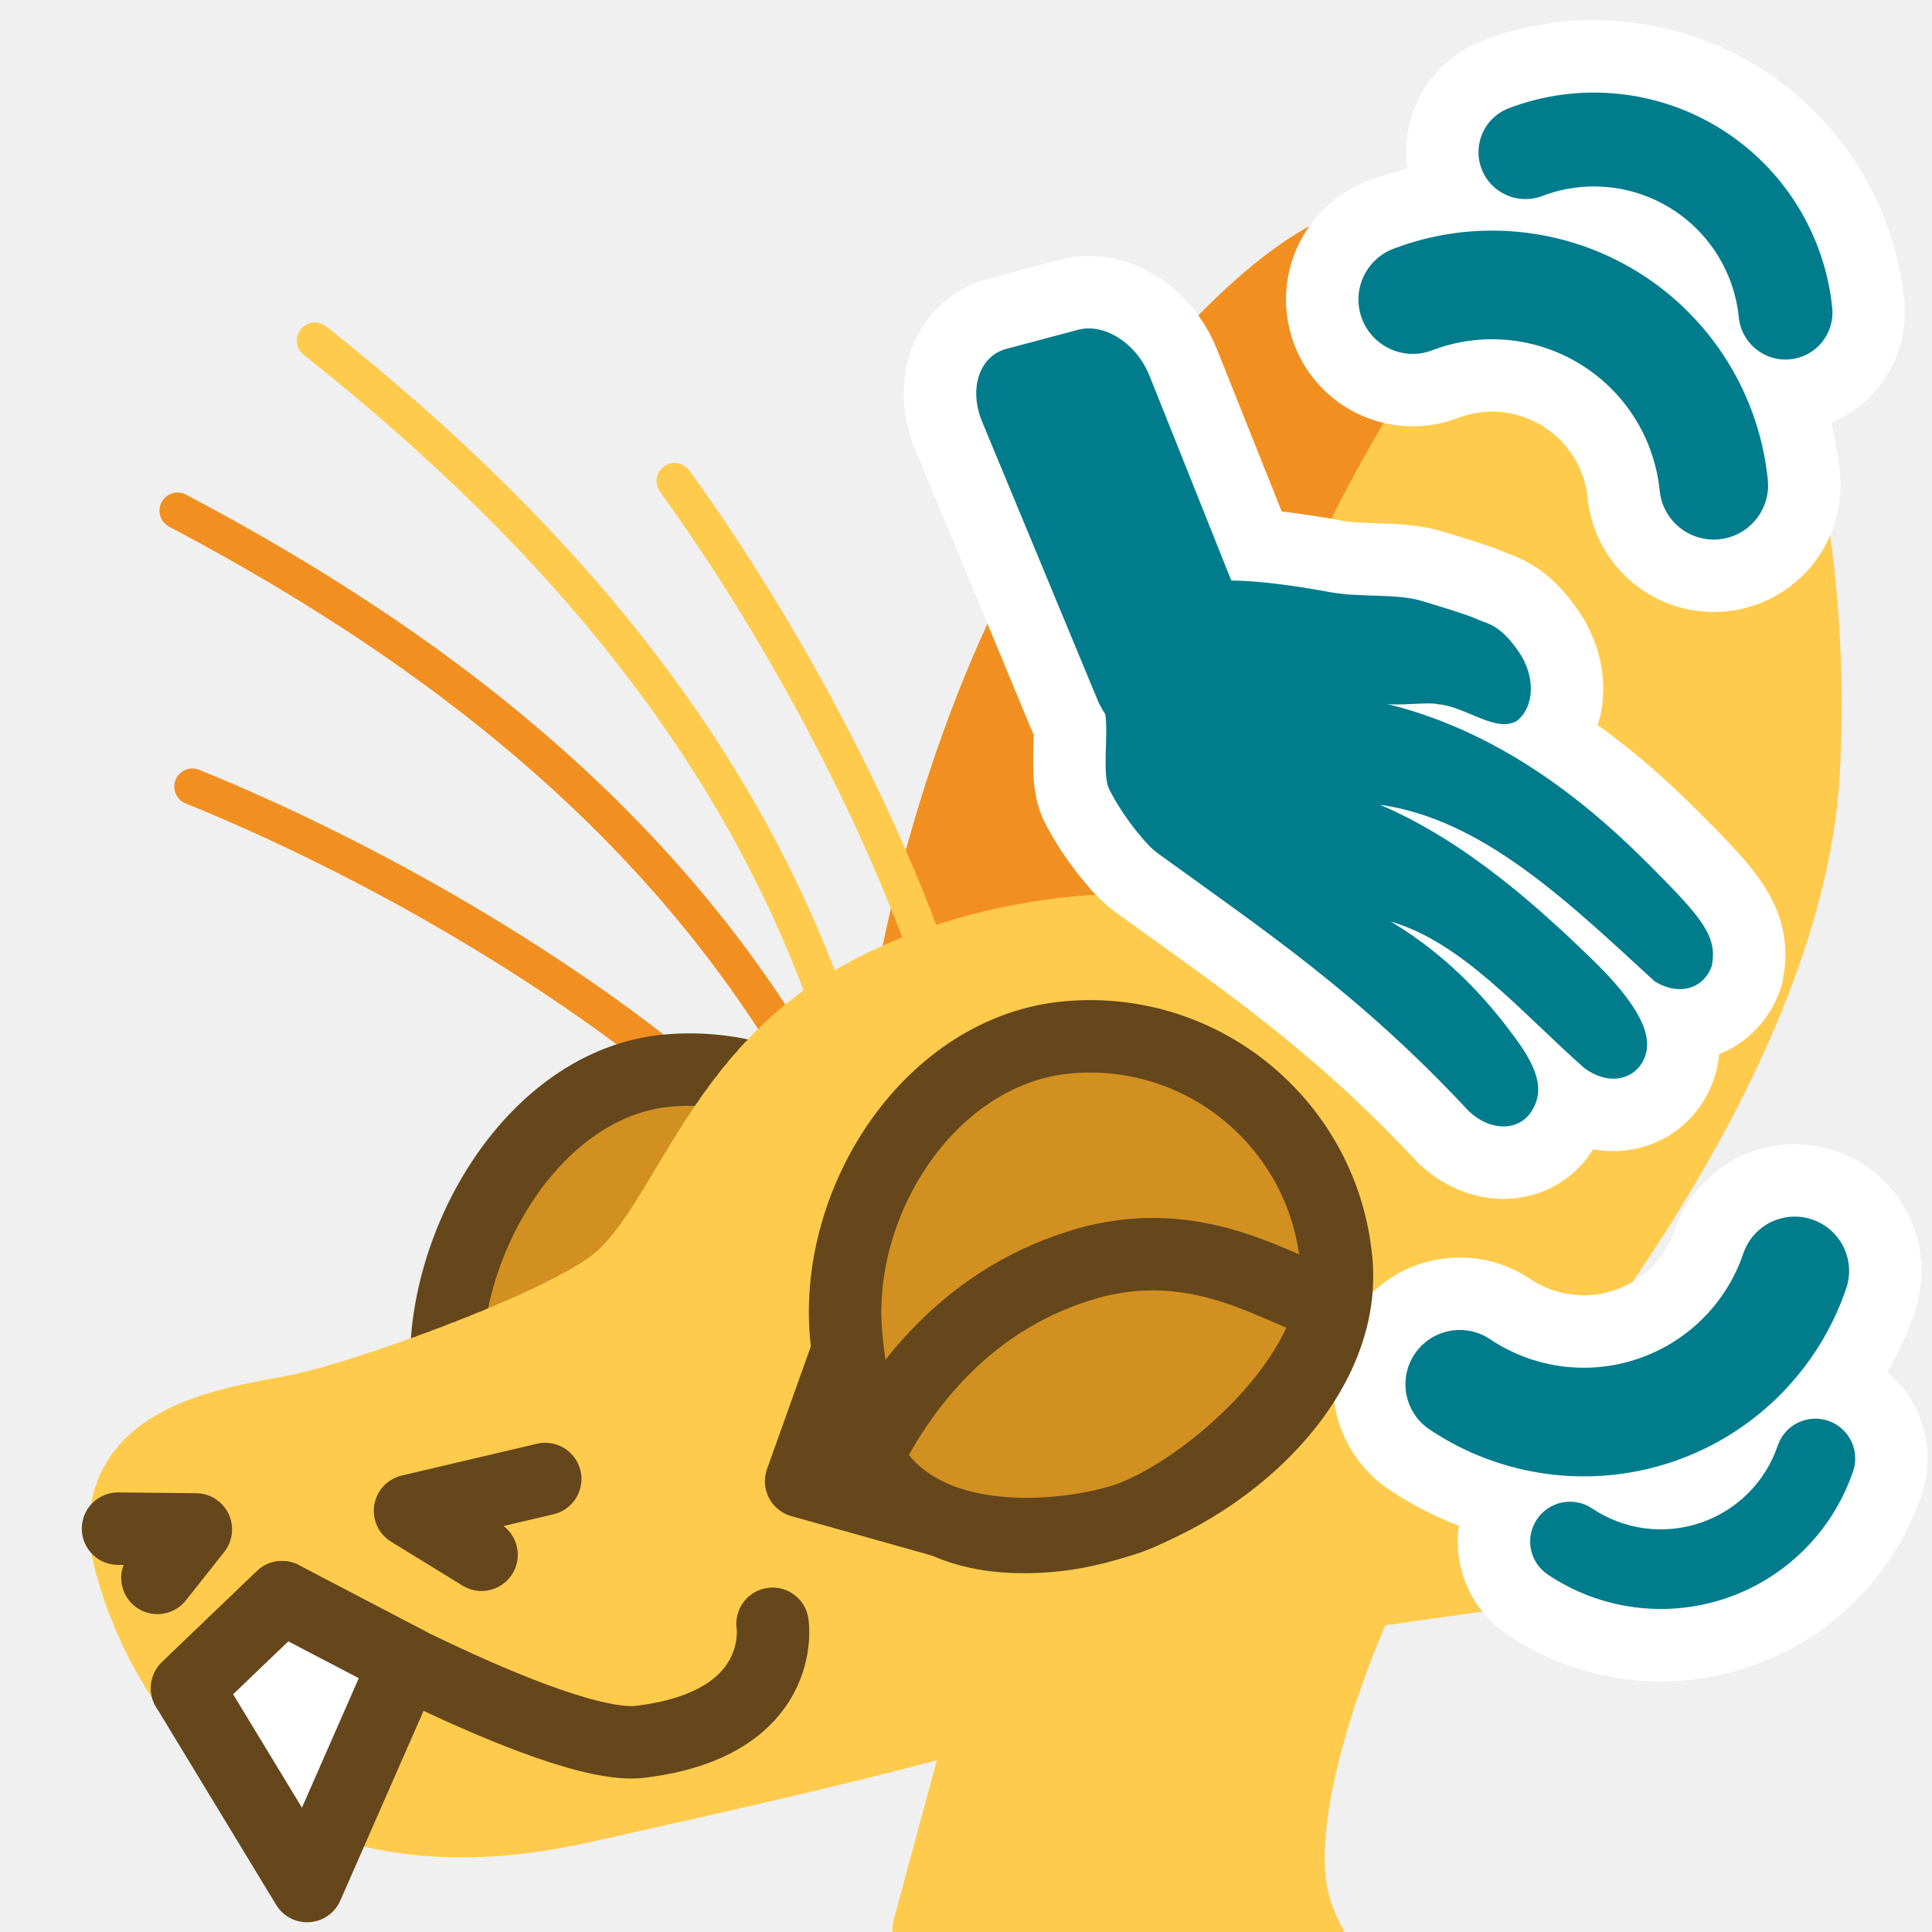
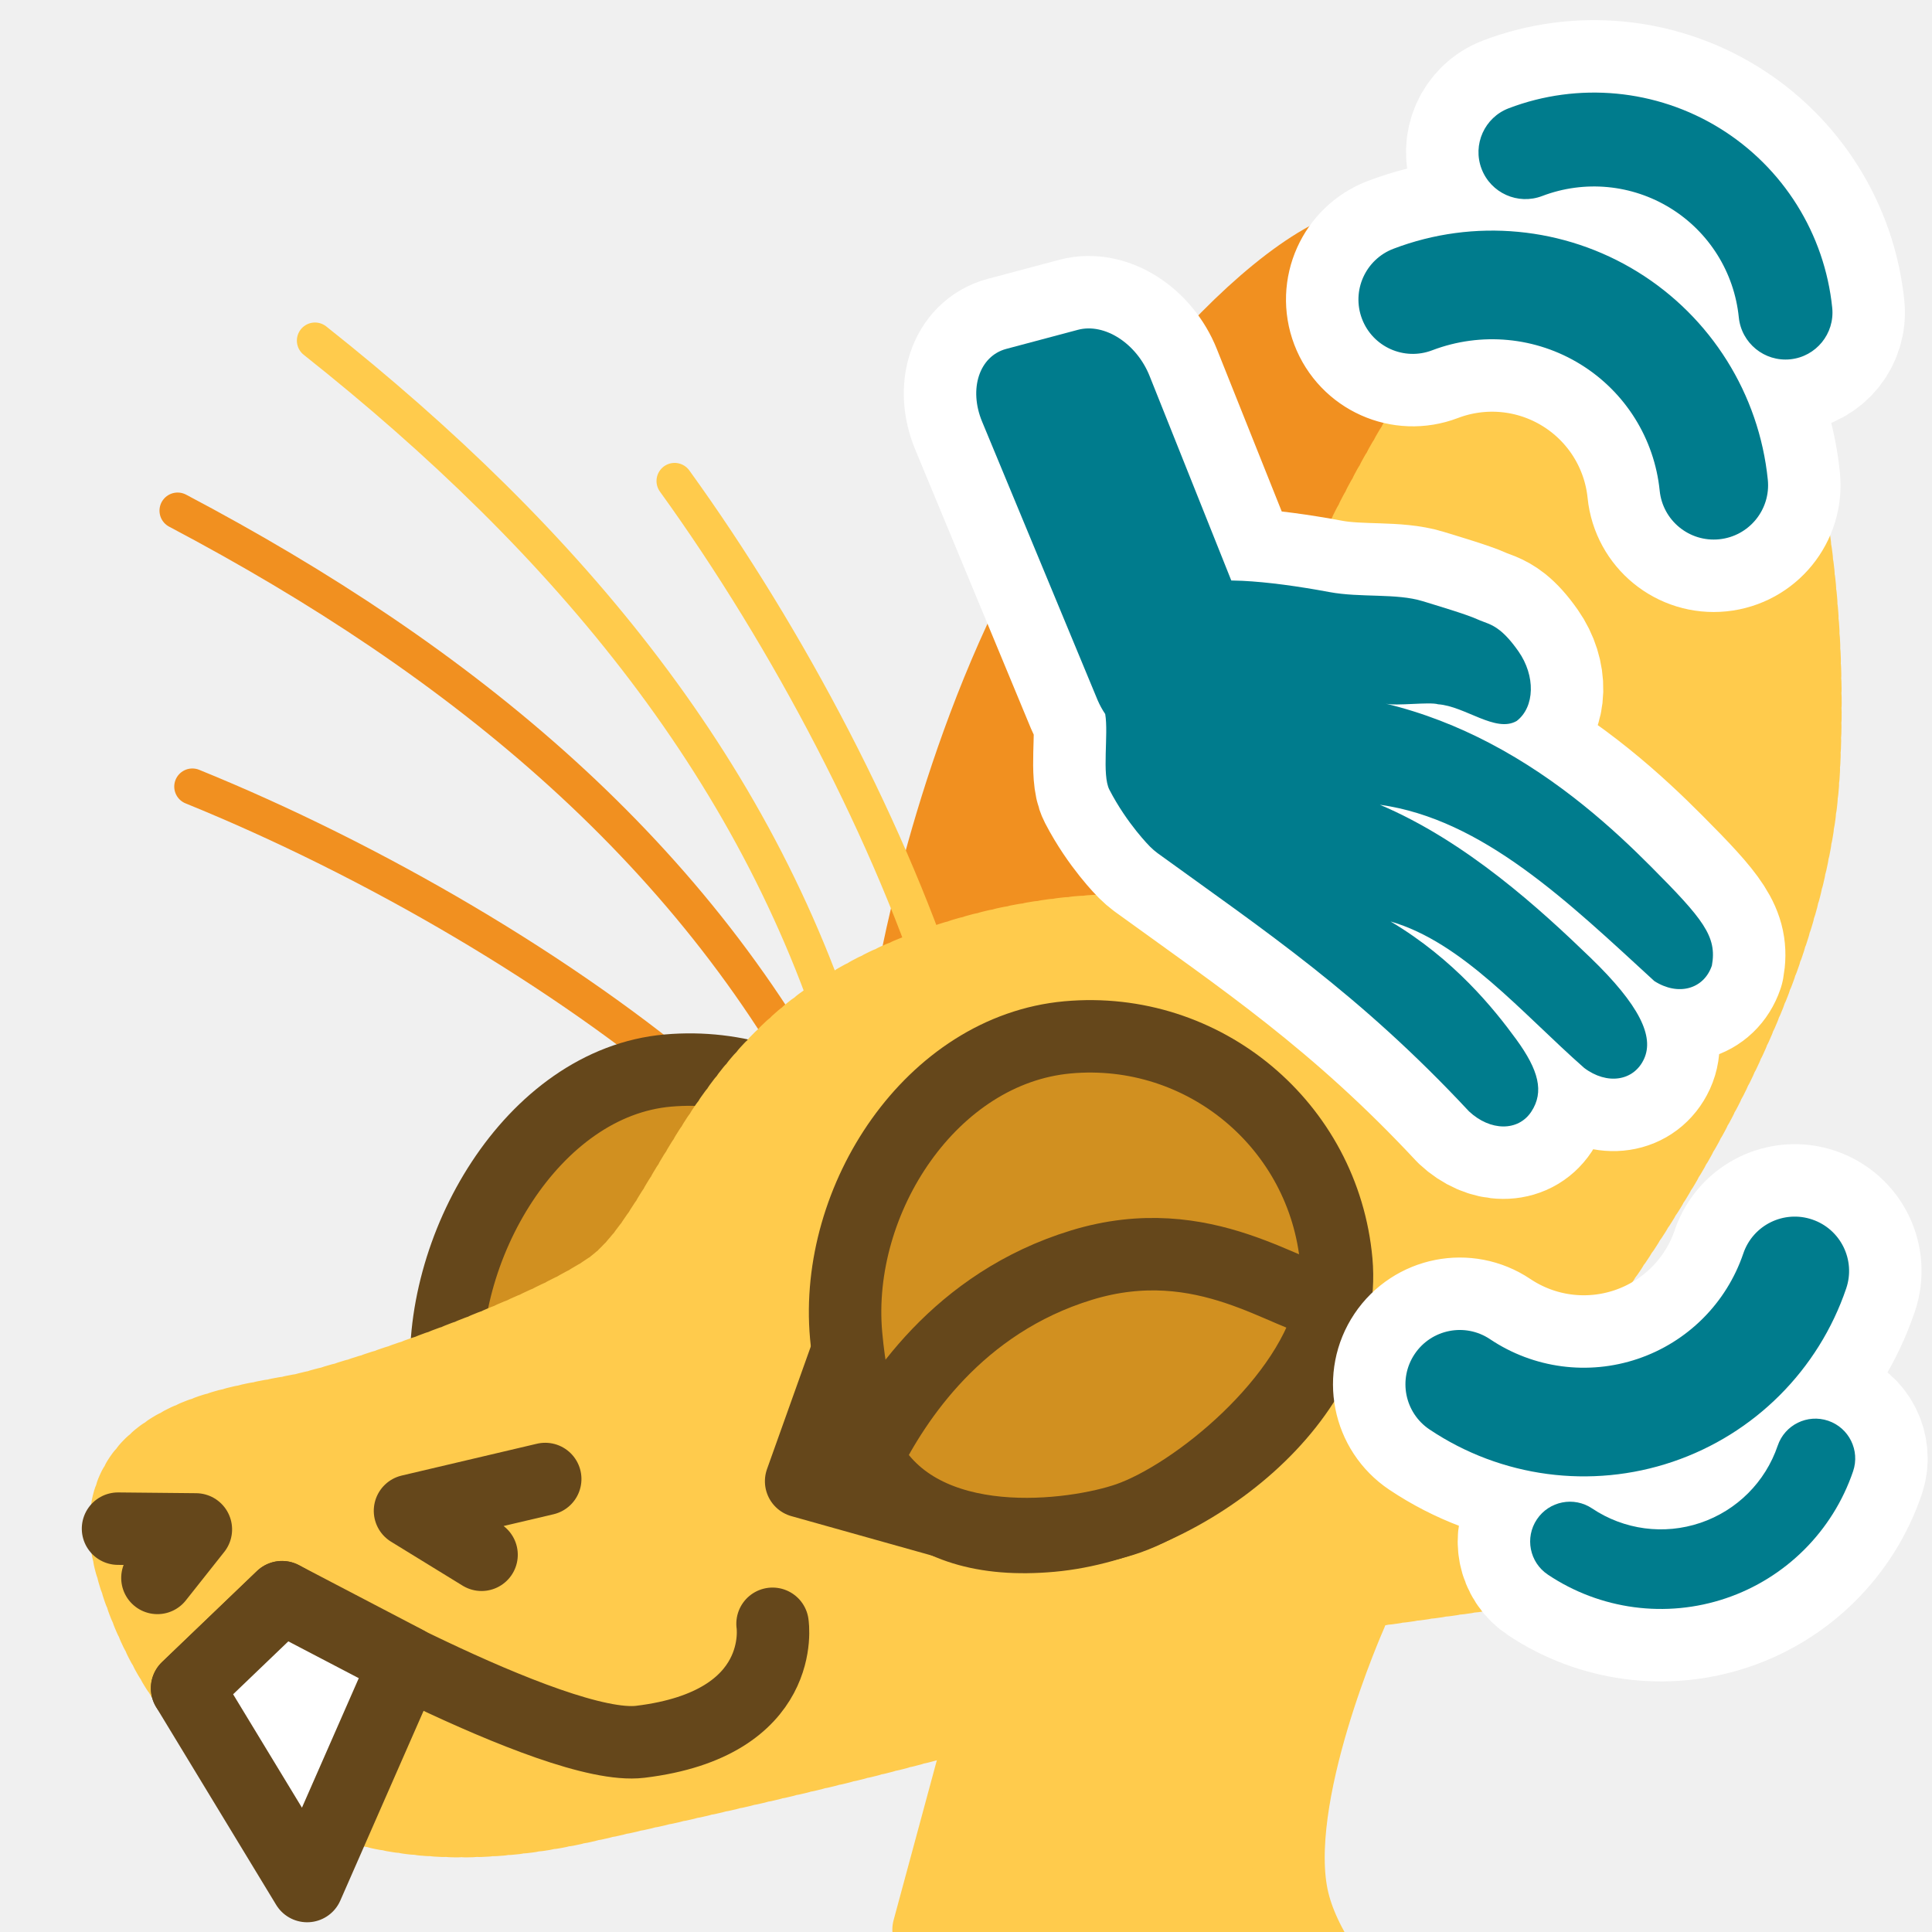
<svg xmlns="http://www.w3.org/2000/svg" version="1.1" id="svg824" width="1706.667" height="1706.667" viewBox="0 0 1706.667 1706.667">
  <defs id="defs828" />
  <g id="layer1" style="display:inline">
    <path style="display:none;fill:#123456;stroke:#123456;stroke-width:64;stroke-linecap:round;stroke-linejoin:round;-inkscape-stroke:none;paint-order:fill markers stroke;stop-color:#000000" d="m 1298.031,865.098 c 70.798,131.454 185.382,239.025 198.706,401.828 -29.438,-19.135 -55.932,-14.719 -79.483,13.247 91.022,54.7 58.514,175.917 81.69,267.15 l -99.353,6.624 c 66.759,58.919 81.773,128.186 90.522,198.706 l -494.507,2.208 c -24.38,-41.481 23.115,-208.563 66.236,-227.044 0,0 3.379,-20.015 -75.353,-9.455 C 1015.23,1271.09 1172.184,1096.186 1298.031,865.098 Z" id="path3091" />
    <path style="opacity:1;fill:#ffcb4c;fill-opacity:1;stroke:#ffcb4c;stroke-width:64;stroke-linecap:round;stroke-linejoin:round;stroke-miterlimit:4;stroke-dasharray:none;stroke-dashoffset:0;stroke-opacity:1;paint-order:fill markers stroke;stop-color:#000000" d="m 885.046,1465.07 -64.785,239.508 62.822,-25.521 -51.043,200.244 459.384,-15.705 c 0,0 -127.607,-94.233 -149.202,-184.539 -21.595,-90.306 51.043,-253.25 51.043,-253.25 z" id="path3340" />
    <g id="g12988" transform="rotate(-4.96504,1815.862,1040.902)">
      <path style="display:inline;fill:none;fill-opacity:1;stroke:#f19020;stroke-width:32;stroke-linecap:round;stroke-linejoin:round;stroke-miterlimit:4;stroke-dasharray:none;stroke-dashoffset:0;stroke-opacity:1;paint-order:fill markers stroke;stop-color:#000000" d="M 206.049,553.694 C 359.575,632.156 520.102,745.587 632.843,860.187" id="path6280-0-6" />
      <path style="display:inline;fill:none;fill-opacity:1;stroke:#f19020;stroke-width:32;stroke-linecap:round;stroke-linejoin:round;stroke-miterlimit:4;stroke-dasharray:none;stroke-dashoffset:0;stroke-opacity:1;paint-order:fill markers stroke;stop-color:#000000" d="M 214.163,309.731 C 453.7,464.053 646.247,652.291 747.67,906.302" id="path6280-3" />
      <g id="g12997" style="fill:#d19020;fill-opacity:1" transform="translate(-47.53363,-12.22876)">
        <path id="path1915-9" style="display:inline;fill:#d19020;fill-opacity:1;stroke:#65471b;stroke-width:64;stroke-linecap:round;stroke-linejoin:round;paint-order:fill markers stroke;stop-color:#000000" d="m 869.113,1070.759 c 1e-5,120.717 -155.86,218.577 -276.577,218.577 -120.717,0 -160.577,-55.86 -160.577,-176.577 0,-120.717 97.86,-260.577 218.577,-260.577 120.717,0 218.577,97.86 218.577,218.577 z" />
      </g>
      <path style="opacity:1;fill:#f19020;fill-opacity:1;stroke:#f19020;stroke-width:64;stroke-linecap:round;stroke-miterlimit:4;stroke-dasharray:none;stroke-dashoffset:0;stroke-opacity:1;paint-order:fill markers stroke;stop-color:#000000" d="m 823.581,785.504 c 0,0 43.388,-171.845 139.574,-327.213 105.815,-170.92 280.591,-320.051 342.14,-289.79 61.549,30.261 59.401,255.635 15.01,390.544 -44.392,134.909 -225.965,384.528 -225.965,384.528 z" id="path1640" />
      <path id="path1148" style="display:inline;opacity:1;fill:#ffcb4c;stroke:#ffcb4c;stroke-width:64;stroke-linecap:round;stroke-linejoin:round;stroke-miterlimit:4;stroke-dasharray:6.4, 6.4;stroke-dashoffset:0;stroke-opacity:1;paint-order:fill markers stroke;stop-color:#000000" d="m 1299.055,1153.559 c 0,0 -0.108,-10.821 -0.951,-28.418 -0.422,-8.799 -1.026,-19.291 -1.895,-30.973 -0.869,-11.681 -2,-24.552 -3.473,-38.105 -1.473,-13.553 -3.289,-27.788 -5.523,-42.201 -2.235,-14.413 -4.889,-29.005 -8.043,-43.268 -1.577,-7.131 -3.279,-14.182 -5.115,-21.086 -1.836,-6.904 -3.807,-13.662 -5.922,-20.213 -2.115,-6.551 -4.373,-12.892 -6.787,-18.963 -2.414,-6.071 -4.983,-11.87 -7.715,-17.334 -2.732,-5.464 -5.935,-10.786 -9.539,-15.961 -3.604,-5.175 -7.611,-10.205 -11.949,-15.084 -4.338,-4.879 -9.007,-9.609 -13.94,-14.186 -4.932,-4.576 -10.126,-8.999 -15.514,-13.266 -5.387,-4.266 -10.967,-8.375 -16.67,-12.324 -5.703,-3.949 -11.53,-7.738 -17.41,-11.363 -11.761,-7.251 -23.737,-13.847 -35.371,-19.76 -11.634,-5.913 -22.926,-11.142 -33.32,-15.66 -10.395,-4.519 -19.891,-8.326 -27.934,-11.395 -16.085,-6.137 -26.354,-9.318 -26.354,-9.318 -106.831,-15.988 -232.175,6.969 -312.625,60.014 -101.267,66.77 -136.887,176.629 -198.707,211.955 -61.82,35.325 -225.2,77.273 -280.396,83.897 -55.196,6.623 -183.25,6.625 -161.172,123.641 22.078,117.016 112.599,282.605 377.541,247.279 264.942,-35.326 313.515,-44.157 536.508,-88.314 22.897,-4.534 53.848,-18.32 86.828,-36.947 l 213.871,-11.428 -92.926,-75.256 c 5.358,-4.84 10.6,-9.718 15.633,-14.637 l 142.076,-2.375 -84.881,-69.668 c 3.481,-6.554 6.481,-13.021 8.627,-19.307 1.052,-3.082 2.033,-6.627 3.047,-9.977 z" />
      <path style="display:none;fill:#123456;stroke:#123456;stroke-width:64;stroke-linecap:round;stroke-linejoin:round;-inkscape-stroke:none;paint-order:fill markers stroke;stop-color:#000000" d="M 880.931,744.045 C 763.916,771.643 622.613,916.257 622.613,916.257 620.953,833.211 611.28,749.437 735.213,677.809 c -124.695,-7.457 -249.288,-15.117 -408.452,46.365 0,0 303.226,-263.622 490.142,-280.397 172.212,-15.455 264.942,37.533 264.942,37.533 -0.192,-45.683 -31.458,-88.259 -90.522,-128.055 0,0 295.852,97.145 333.385,194.291 37.533,97.145 28.702,167.796 28.702,167.796 l -243.752,34.923 c 0,0 -111.711,-33.819 -228.727,-6.221 z" id="path1637" />
      <path id="path13483" style="display:inline;opacity:1;fill:#ffcb4c;stroke:#ffcb4c;stroke-width:64;stroke-linecap:round;stroke-linejoin:round;stroke-miterlimit:4;stroke-dasharray:6.4, 6.4;stroke-dashoffset:0;stroke-opacity:1;paint-order:fill markers stroke;stop-color:#000000" d="m 1522.471,142.843 c -79.117,-7.612 -265.969,260.597 -301.444,343.631 -31.585,73.929 -124.28,258.778 -150.604,311.158 -101.103,357.391 105.667,365.014 214.06,421.313 107.673,-107.716 310.991,-336.769 341.209,-558.239 41.372,-303.219 -51.914,-512.927 -103.22,-517.863 z" />
      <g id="g13003">
        <path style="opacity:1;fill:none;fill-opacity:1;stroke:#65471b;stroke-width:64;stroke-linecap:round;stroke-linejoin:round;stroke-miterlimit:4;stroke-dasharray:none;stroke-dashoffset:0;stroke-opacity:1;paint-order:fill markers stroke;stop-color:#000000" d="m 83.898,1201.07 68.443,6.623 -37.533,39.741" id="path2163" />
        <path style="opacity:1;fill:none;fill-opacity:1;stroke:#65471b;stroke-width:64;stroke-linecap:round;stroke-linejoin:round;stroke-miterlimit:4;stroke-dasharray:none;stroke-dashoffset:0;stroke-opacity:1;paint-order:fill markers stroke;stop-color:#000000" d="m 401.828,1251.85 -59.612,-44.157 121.432,-17.663" id="path2198" />
        <path style="opacity:1;fill:none;fill-opacity:1;stroke:#65471b;stroke-width:64;stroke-linecap:round;stroke-linejoin:round;stroke-miterlimit:4;stroke-dasharray:none;stroke-dashoffset:0;stroke-opacity:1;paint-order:fill markers stroke;stop-color:#000000" d="m 132.471,1346.787 90.522,-72.859 c 0,0 227.99,157.194 304.174,154.641 131.805,-4.416 125.469,-93.736 125.469,-93.736" id="path2200" />
        <path style="opacity:1;fill:#ffffff;fill-opacity:1;stroke:#65471b;stroke-width:64;stroke-linecap:round;stroke-linejoin:round;stroke-miterlimit:4;stroke-dasharray:none;stroke-dashoffset:0;stroke-opacity:1;paint-order:fill markers stroke;stop-color:#000000" d="m 222.993,1530.039 -90.522,-183.251 90.522,-72.859 103.769,66.235 z" id="path2202" />
      </g>
      <path style="opacity:1;fill:none;fill-opacity:1;stroke:#ffcb4c;stroke-width:32;stroke-linecap:round;stroke-linejoin:round;stroke-miterlimit:4;stroke-dasharray:none;stroke-dashoffset:0;stroke-opacity:1;paint-order:fill markers stroke;stop-color:#000000" d="M 348.066,170.596 C 555.168,366.305 709.848,586.718 762.87,855.04" id="path6280" />
      <path style="display:inline;fill:none;fill-opacity:1;stroke:#ffcb4c;stroke-width:32;stroke-linecap:round;stroke-linejoin:round;stroke-miterlimit:4;stroke-dasharray:none;stroke-dashoffset:0;stroke-opacity:1;paint-order:fill markers stroke;stop-color:#000000" d="M 653.826,321.647 C 742.297,469.631 818.141,650.969 852.865,807.933" id="path6280-0" />
+       <g id="g12993" transform="rotate(-0.1862072,-3778.727,-7002.475)" style="display:inline;fill:#d19020;fill-opacity:1">
+         <path style="opacity:1;fill:#d19020;fill-opacity:1;stroke:#65471b;stroke-width:64;stroke-linecap:round;stroke-linejoin:round;stroke-miterlimit:4;stroke-dasharray:none;stroke-dashoffset:0;stroke-opacity:1;paint-order:fill markers stroke;stop-color:#000000" d="m 661.976,1226.049 53.367,-115.501 86.531,168.711 z" id="path7852" />
+         <path id="path1915" style="opacity:1;fill:#d19020;fill-opacity:1;stroke:#65471b;stroke-width:64;stroke-linecap:round;stroke-linejoin:round;paint-order:fill markers stroke;stop-color:#000000" d="m 1150.289,1075.222 c 0,120.717 -151.86,218.577 -272.577,218.577 -120.717,0 -164.577,-71.86 -164.577,-192.577 -2e-5,-120.717 97.86,-244.577 218.577,-244.577 120.717,-2e-5 218.577,97.86 218.577,218.577 z" />
+         <path id="path1749" style="display:inline;fill:#d19020;fill-opacity:1;stroke:#65471b;stroke-width:64;stroke-linecap:round;stroke-linejoin:round;-inkscape-stroke:none;paint-order:fill markers stroke;stop-color:#000000" d="m 925.783,1058.14 c -111.901,23.517 -174.601,104.195 -204.103,151.674 39.968,93.965 177.1,86.881 225.006,74.903 60.343,-15.087 171.346,-89.012 196.729,-172.482 -38.486,-7.457 -105.731,-77.613 -217.633,-54.096 z" />
+       </g>
      <g id="layer2" transform="rotate(14.48841,35.10391,529.7629)">
        <path id="rect21082" style="color:#000000;fill:#007c8d;fill-opacity:1;stroke:#ffffff;stroke-width:128;stroke-linecap:round;stroke-linejoin:round;stroke-miterlimit:4;stroke-dasharray:none;paint-order:stroke fill markers" d="m 1488.986,366.663 c -36.916,-26.444 -91.441,-62.051 -158.633,-84.01 -29.75,-9.723 -61.984,-16.77 -96.272,-19.162 9.479,0.748 37.988,-8.147 45.78,-7.099 23.686,-2.319 54.353,16.768 70.897,3.053 13.804,-14.812 9.919,-42.1 -8.676,-60.949 -7.798,-7.904 -13.928,-12.551 -19.097,-15.422 -8.617,-4.785 -14.57,-4.635 -21.152,-6.415 -10.532,-2.848 -38.454,-6.218 -50.484,-7.836 -24.059,-3.237 -54.673,6.192 -82.579,5.688 -27.906,-0.504 -55.148,0.286 -77.454,2.923 -3.37,0.398 -6.585,0.849 -9.735,1.335 L 980.509,12.518 c -16.089,-26.46 -47.052,-39.767 -69.163,-29.724 L 851.698,9.897 C 829.326,20.065 824.637,50.204 841.289,76.807 L 982.607,302.518 c 2.518,3.92 5.428,7.622 8.664,11.02 5.982,17.235 5.803,53.485 14.739,65.379 20.469,27.246 43.691,43.602 43.691,43.602 2.432,1.745 4.962,3.284 7.555,4.594 0.905,0.769 -0.941,-0.71 0,0 104.206,51.753 196.219,92.891 308.959,179.376 21.546,14.342 45.893,10.398 54.38,-8.808 8.487,-19.207 0.317,-37.293 -23.645,-60.748 -23.962,-23.456 -65.84,-60.72 -126.754,-84.375 65.564,7.576 127.214,60.208 190.042,99.278 22.464,11.734 45.235,4.301 50.861,-16.602 5.627,-20.903 -11.451,-45.999 -61.567,-80.411 -50.116,-34.412 -124.898,-83.12 -205.748,-102.404 91.794,-2.507 178.187,57.153 264.87,113.482 22.881,9.803 44.33,0.015 47.907,-21.862 0.431,-26.197 -14.315,-39.223 -67.576,-77.376 z" />
      </g>
      <path id="path3101-8" style="color:#000000;display:inline;fill:#007c8d;stroke:#ffffff;stroke-width:128;stroke-linecap:round;stroke-linejoin:round;stroke-miterlimit:4;stroke-dasharray:none;stroke-opacity:1;paint-order:stroke fill markers" d="m 1597.205,1236.871 a 35.169,35.169 0 0 0 -46.351,18.038 c -13.663,31.073 -40.946,53.963 -73.92,62.02 -32.974,8.057 -67.738,0.328 -94.192,-20.942 a 35.169,35.169 0 0 0 -49.446,5.37 35.169,35.169 0 0 0 5.369,49.447 c 43.461,34.945 100.792,47.691 154.965,34.454 54.173,-13.238 99.164,-50.986 121.611,-102.036 a 35.169,35.169 0 0 0 -18.038,-46.351 z m 1.325,-178.331 a 48,48 0 0 0 -63.261,24.619 c -18.648,42.409 -55.884,73.65 -100.887,84.647 -45.003,10.997 -92.451,0.448 -128.555,-28.582 a 48,48 0 0 0 -67.485,7.329 48,48 0 0 0 7.328,67.487 c 59.316,47.694 137.563,65.09 211.5,47.023 73.937,-18.067 135.341,-69.587 165.978,-139.261 a 48,48 0 0 0 -24.619,-63.261 z" />
      <path id="path3101-2-2" style="color:#000000;display:inline;fill:#007c8d;stroke:#ffffff;stroke-width:128;stroke-linecap:round;stroke-linejoin:round;stroke-miterlimit:4;stroke-dasharray:none;stroke-opacity:1;paint-order:stroke fill markers" d="m 1387.854,108.624 a 41.477,41.477 0 0 0 51.251,28.532 c 38.501,-10.964 79.816,-3.401 111.939,20.488 32.123,23.889 51.253,61.28 51.833,101.308 a 41.477,41.477 0 0 0 42.074,40.872 41.477,41.477 0 0 0 40.872,-42.074 c -0.952,-65.763 -32.501,-127.423 -85.276,-166.671 -52.775,-39.248 -120.906,-51.718 -184.161,-33.705 a 41.477,41.477 0 0 0 -28.532,51.251 z m -116.69,122.887 a 48,48 0 0 0 59.311,33.019 c 44.556,-12.688 92.368,-3.936 129.542,23.71 37.174,27.646 59.313,70.917 59.984,117.24 a 48,48 0 0 0 48.691,47.3 48,48 0 0 0 47.3,-48.691 c -1.102,-76.104 -37.612,-147.462 -98.686,-192.882 -61.074,-45.42 -139.92,-59.851 -213.122,-39.006 a 48,48 0 0 0 -33.019,59.311 z" />
    </g>
-     <g id="g12993" transform="rotate(-5.151248,1601.153,759.088)" style="display:inline;fill:#d19020;fill-opacity:1">
-       <path style="opacity:1;fill:#d19020;fill-opacity:1;stroke:#65471b;stroke-width:64;stroke-linecap:round;stroke-linejoin:round;stroke-miterlimit:4;stroke-dasharray:none;stroke-dashoffset:0;stroke-opacity:1;paint-order:fill markers stroke;stop-color:#000000" d="m 661.976,1226.049 53.367,-115.501 86.531,168.711 z" id="path7852" />
-       <path id="path1915" style="opacity:1;fill:#d19020;fill-opacity:1;stroke:#65471b;stroke-width:64;stroke-linecap:round;stroke-linejoin:round;paint-order:fill markers stroke;stop-color:#000000" d="m 1150.289,1075.222 c 0,120.717 -151.86,218.577 -272.577,218.577 -120.717,0 -164.577,-71.86 -164.577,-192.577 -2e-5,-120.717 97.86,-244.577 218.577,-244.577 120.717,-2e-5 218.577,97.86 218.577,218.577 z" />
-       <path id="path1749" style="display:inline;fill:#d19020;fill-opacity:1;stroke:#65471b;stroke-width:64;stroke-linecap:round;stroke-linejoin:round;-inkscape-stroke:none;paint-order:fill markers stroke;stop-color:#000000" d="m 925.783,1058.14 c -111.901,23.517 -174.601,104.195 -204.103,151.674 39.968,93.965 177.1,86.881 225.006,74.903 60.343,-15.087 171.346,-89.012 196.729,-172.482 -38.486,-7.457 -105.731,-77.613 -217.633,-54.096 z" />
-     </g>
  </g>
</svg>
